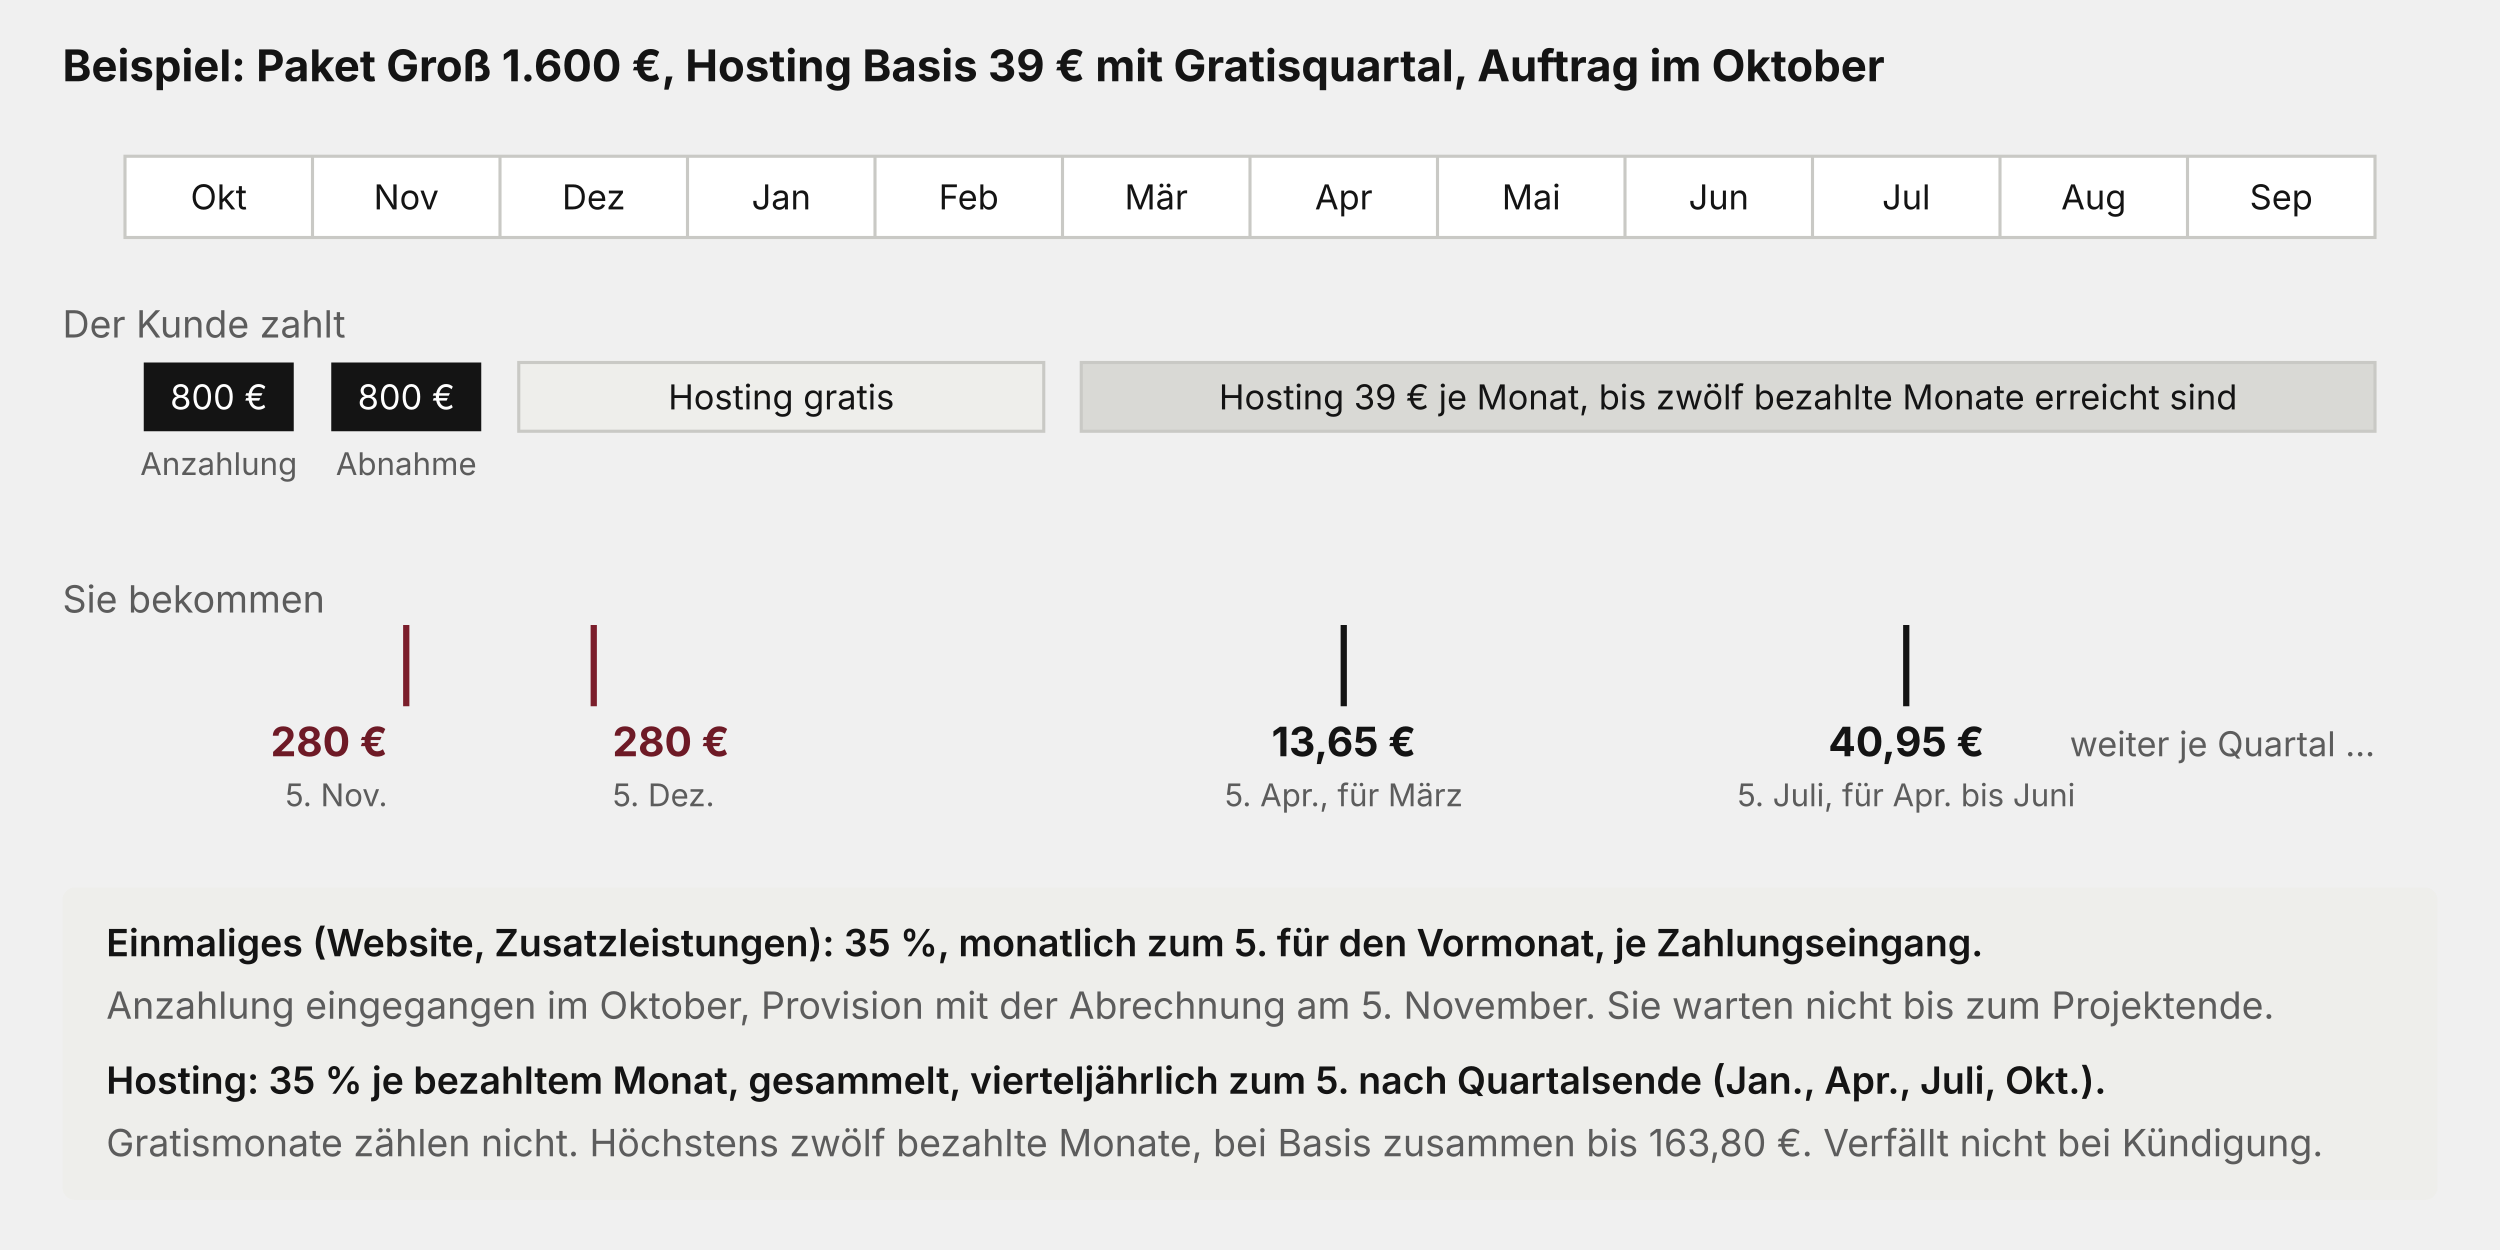
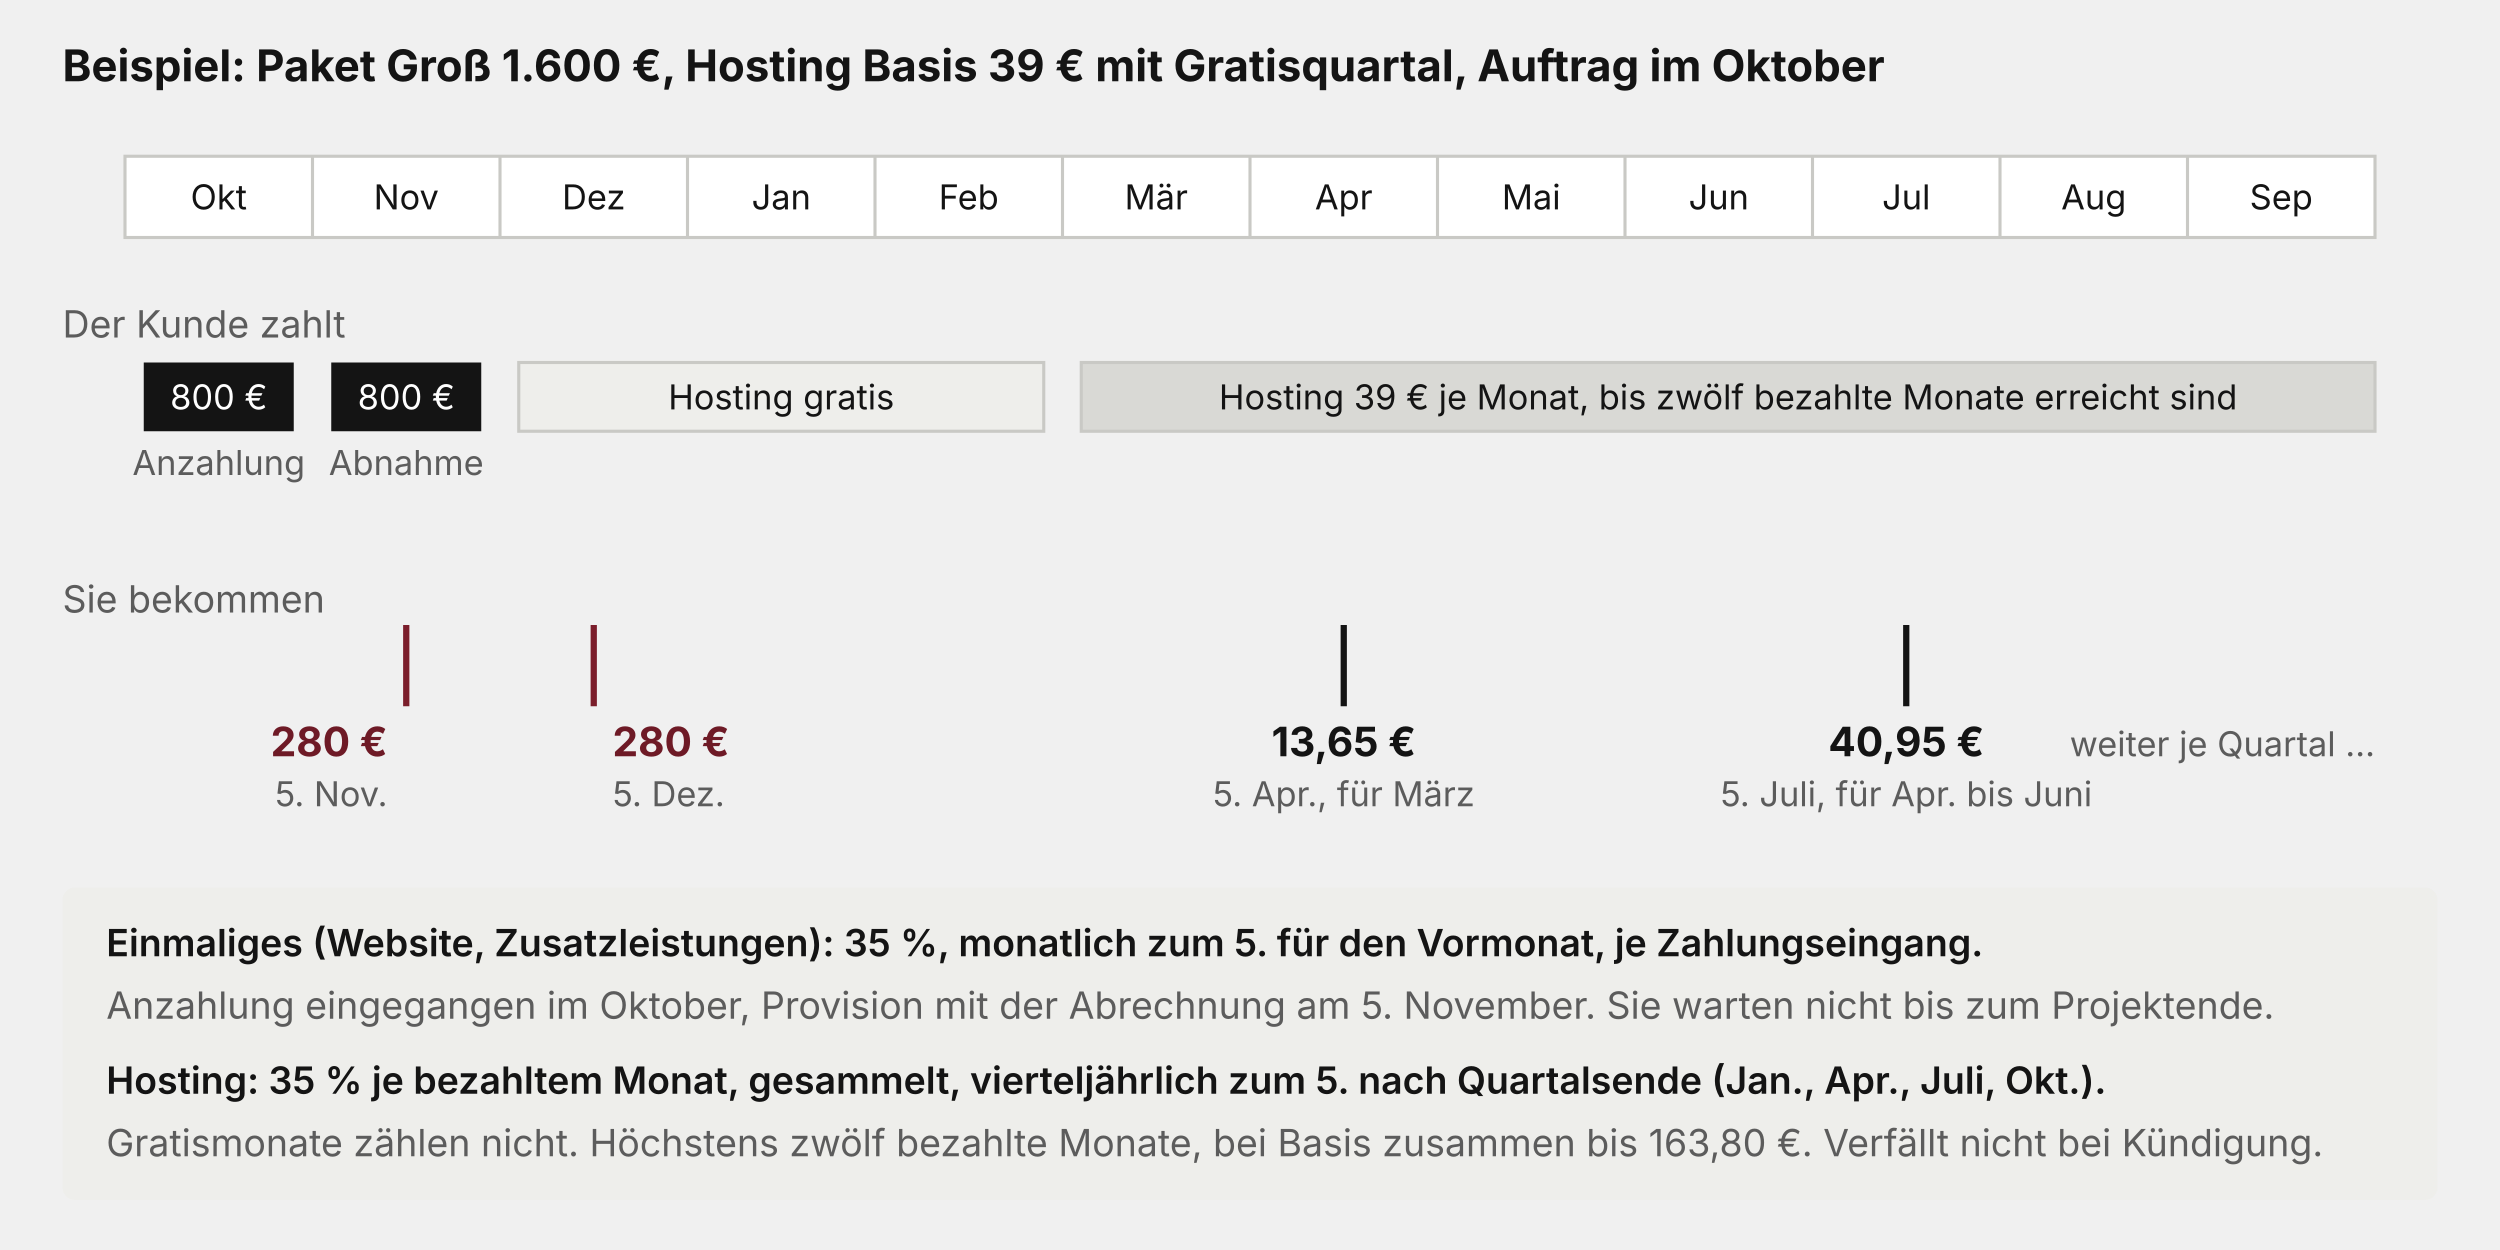
<svg xmlns="http://www.w3.org/2000/svg" viewBox="0 0 800 400" role="img" aria-labelledby="t d" font-family="Inter, system-ui, sans-serif" font-size="13" fill="#141414">
  <style>
    .h { font-family: "Space Grotesk", Inter, system-ui, sans-serif; font-weight: 700; }
    .m { fill: #5C5C5C; }
    .acc { fill: #6E1A26; }
  </style>
  <text class="h" x="20" y="26" font-size="14">Beispiel: Paket Groß 1.600 €, Hosting Basis 39 € mit Gratisquartal, Auftrag im Oktober</text>
  <g font-size="11" text-anchor="middle">
    <rect x="40" y="50" width="720" height="26" fill="#FFFFFF" stroke="#C9C9C5" />
    <line x1="100" y1="50" x2="100" y2="76" stroke="#C9C9C5" />
    <line x1="160" y1="50" x2="160" y2="76" stroke="#C9C9C5" />
    <line x1="220" y1="50" x2="220" y2="76" stroke="#C9C9C5" />
    <line x1="280" y1="50" x2="280" y2="76" stroke="#C9C9C5" />
    <line x1="340" y1="50" x2="340" y2="76" stroke="#C9C9C5" />
    <line x1="400" y1="50" x2="400" y2="76" stroke="#C9C9C5" />
    <line x1="460" y1="50" x2="460" y2="76" stroke="#C9C9C5" />
    <line x1="520" y1="50" x2="520" y2="76" stroke="#C9C9C5" />
    <line x1="580" y1="50" x2="580" y2="76" stroke="#C9C9C5" />
    <line x1="640" y1="50" x2="640" y2="76" stroke="#C9C9C5" />
    <line x1="700" y1="50" x2="700" y2="76" stroke="#C9C9C5" />
    <text x="70" y="67">Okt</text>
    <text x="130" y="67">Nov</text>
    <text x="190" y="67">Dez</text>
    <text x="250" y="67">Jan</text>
    <text x="310" y="67">Feb</text>
    <text x="370" y="67">Mär</text>
    <text x="430" y="67">Apr</text>
    <text x="490" y="67">Mai</text>
    <text x="550" y="67">Jun</text>
    <text x="610" y="67">Jul</text>
    <text x="670" y="67">Aug</text>
    <text x="730" y="67">Sep</text>
  </g>
  <text class="m" x="20" y="108" font-size="12">Der Kunde zahlt</text>
  <g font-size="11">
    <rect x="46" y="116" width="48" height="22" fill="#141414" />
    <text x="70" y="131" text-anchor="middle" fill="#FFFFFF">800 €</text>
-     <text class="m" x="70" y="152" text-anchor="middle" font-size="10">Anzahlung</text>
+     <text class="m" x="70" y="152" text-anchor="middle" font-size="11">Anzahlung</text>
    <rect x="106" y="116" width="48" height="22" fill="#141414" />
    <text x="130" y="131" text-anchor="middle" fill="#FFFFFF">800 €</text>
-     <text class="m" x="130" y="152" text-anchor="middle" font-size="10">Abnahme</text>
+     <text class="m" x="130" y="152" text-anchor="middle" font-size="11">Abnahme</text>
    <rect x="166" y="116" width="168" height="22" fill="#EEEEEB" stroke="#C9C9C5" />
    <text x="250" y="131" text-anchor="middle">Hosting gratis</text>
    <rect x="346" y="116" width="414" height="22" fill="#D9D9D5" stroke="#C9C9C5" />
    <text x="553" y="131" text-anchor="middle">Hosting 39 € je Monat, bis zwölf bezahlte Monate erreicht sind</text>
  </g>
  <text class="m" x="20" y="196" font-size="12">Sie bekommen</text>
  <g font-size="11">
    <line x1="130" y1="200" x2="130" y2="226" stroke="#7B1E2B" stroke-width="2" />
    <text class="h acc" x="124" y="242" text-anchor="end" font-size="13">280 €</text>
-     <text class="m" x="124" y="258" text-anchor="end" font-size="10">5. Nov.</text>
+     <text class="m" x="124" y="258" text-anchor="end" font-size="11">5. Nov.</text>
    <line x1="190" y1="200" x2="190" y2="226" stroke="#7B1E2B" stroke-width="2" />
    <text class="h acc" x="196" y="242" font-size="13">280 €</text>
-     <text class="m" x="196" y="258" font-size="10">5. Dez.</text>
+     <text class="m" x="196" y="258" font-size="11">5. Dez.</text>
    <line x1="430" y1="200" x2="430" y2="226" stroke="#141414" stroke-width="2" />
    <text class="h" x="430" y="242" text-anchor="middle" font-size="13">13,65 €</text>
-     <text class="m" x="430" y="258" text-anchor="middle" font-size="10">5. Apr., für März</text>
+     <text class="m" x="430" y="258" text-anchor="middle" font-size="11">5. Apr., für März</text>
    <line x1="610" y1="200" x2="610" y2="226" stroke="#141414" stroke-width="2" />
    <text class="h" x="610" y="242" text-anchor="middle" font-size="13">40,95 €</text>
-     <text class="m" x="610" y="258" text-anchor="middle" font-size="10">5. Juli, für Apr. bis Juni</text>
+     <text class="m" x="610" y="258" text-anchor="middle" font-size="11">5. Juli, für Apr. bis Juni</text>
    <text class="m" x="760" y="242" text-anchor="end" font-size="11">weiter je Quartal ...</text>
  </g>
  <g font-size="12">
    <rect x="20" y="284" width="760" height="100" rx="4" fill="#EEEEEB" />
    <text x="34" y="306" font-weight="600">Einmaliges (Website, Zusatzleistungen): 35 %, monatlich zum 5. für den Vormonat, je Zahlungseingang.</text>
    <text class="m" x="34" y="326">Anzahlung eingegangen im Oktober, Provision mit der Abrechnung am 5. November. Sie warten nicht bis zum Projektende.</text>
    <text x="34" y="350" font-weight="600">Hosting: 35 % je bezahltem Monat, gesammelt, vierteljährlich zum 5. nach Quartalsende (Jan., Apr., Juli, Okt.).</text>
    <text class="m" x="34" y="370">Gratismonate zählen nicht. Höchstens zwölf bezahlte Monate, bei Basis zusammen bis 163,80 €. Verfällt nicht bei Kündigung.</text>
  </g>
</svg>
